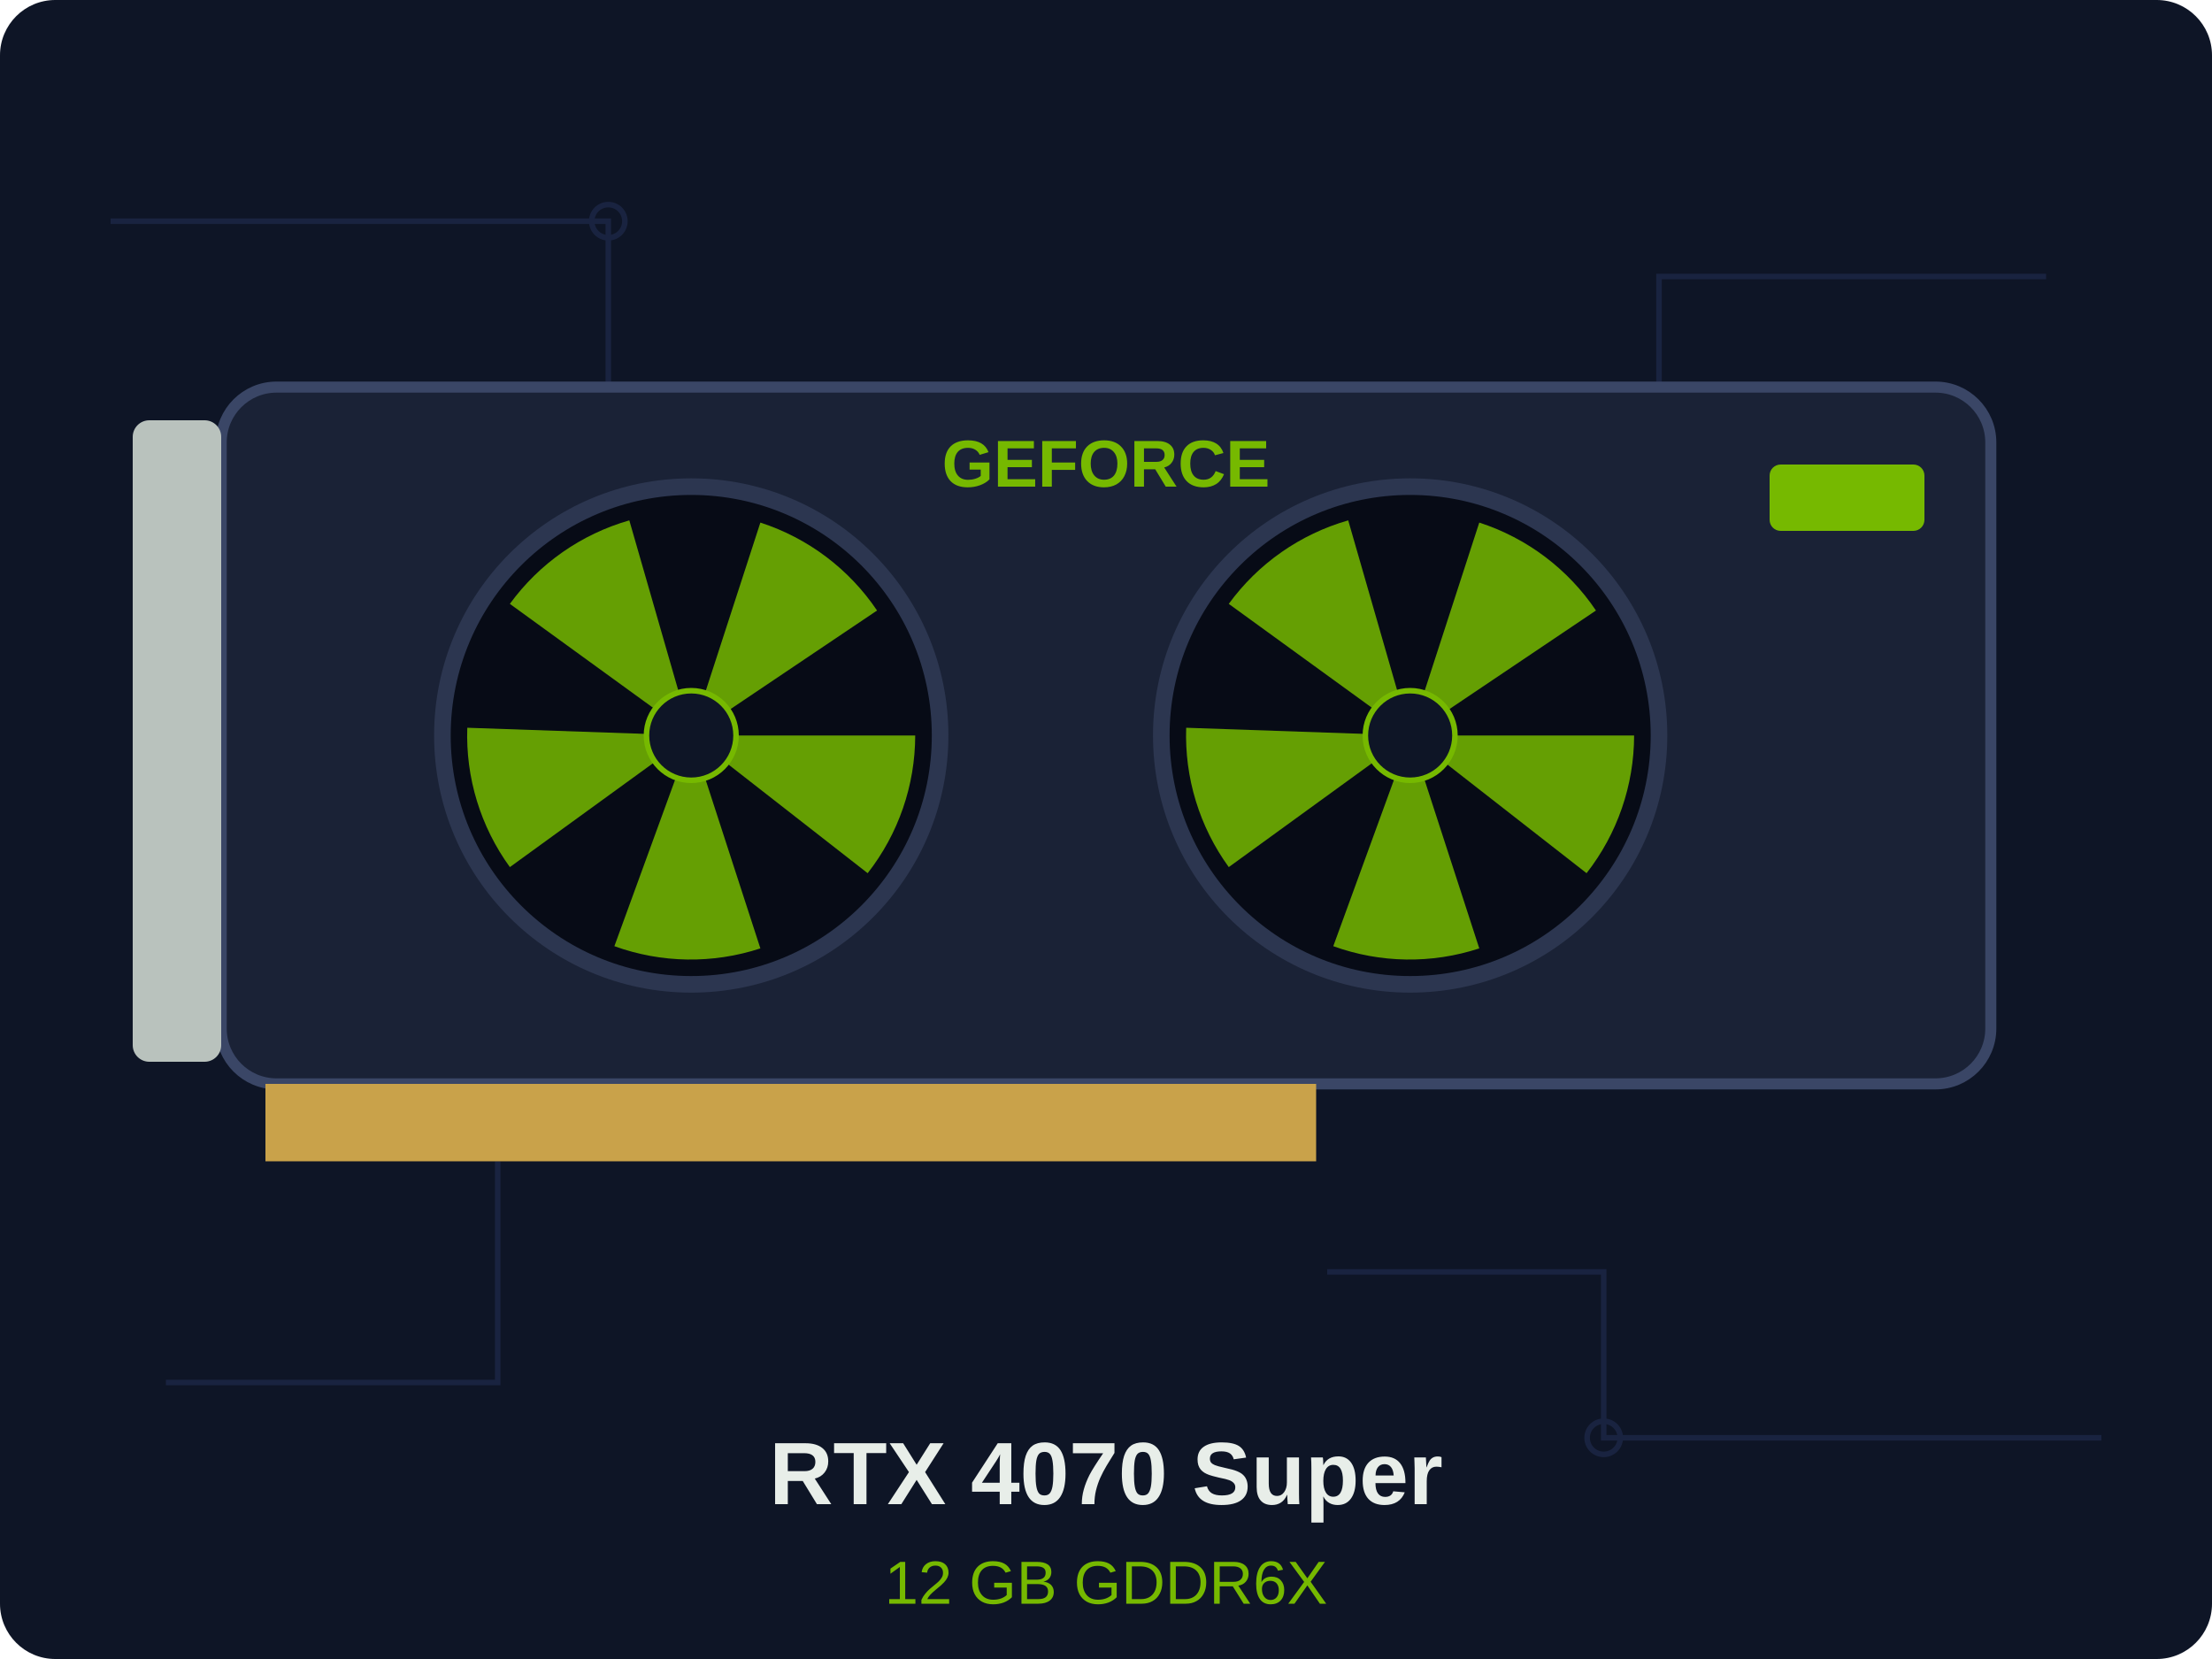
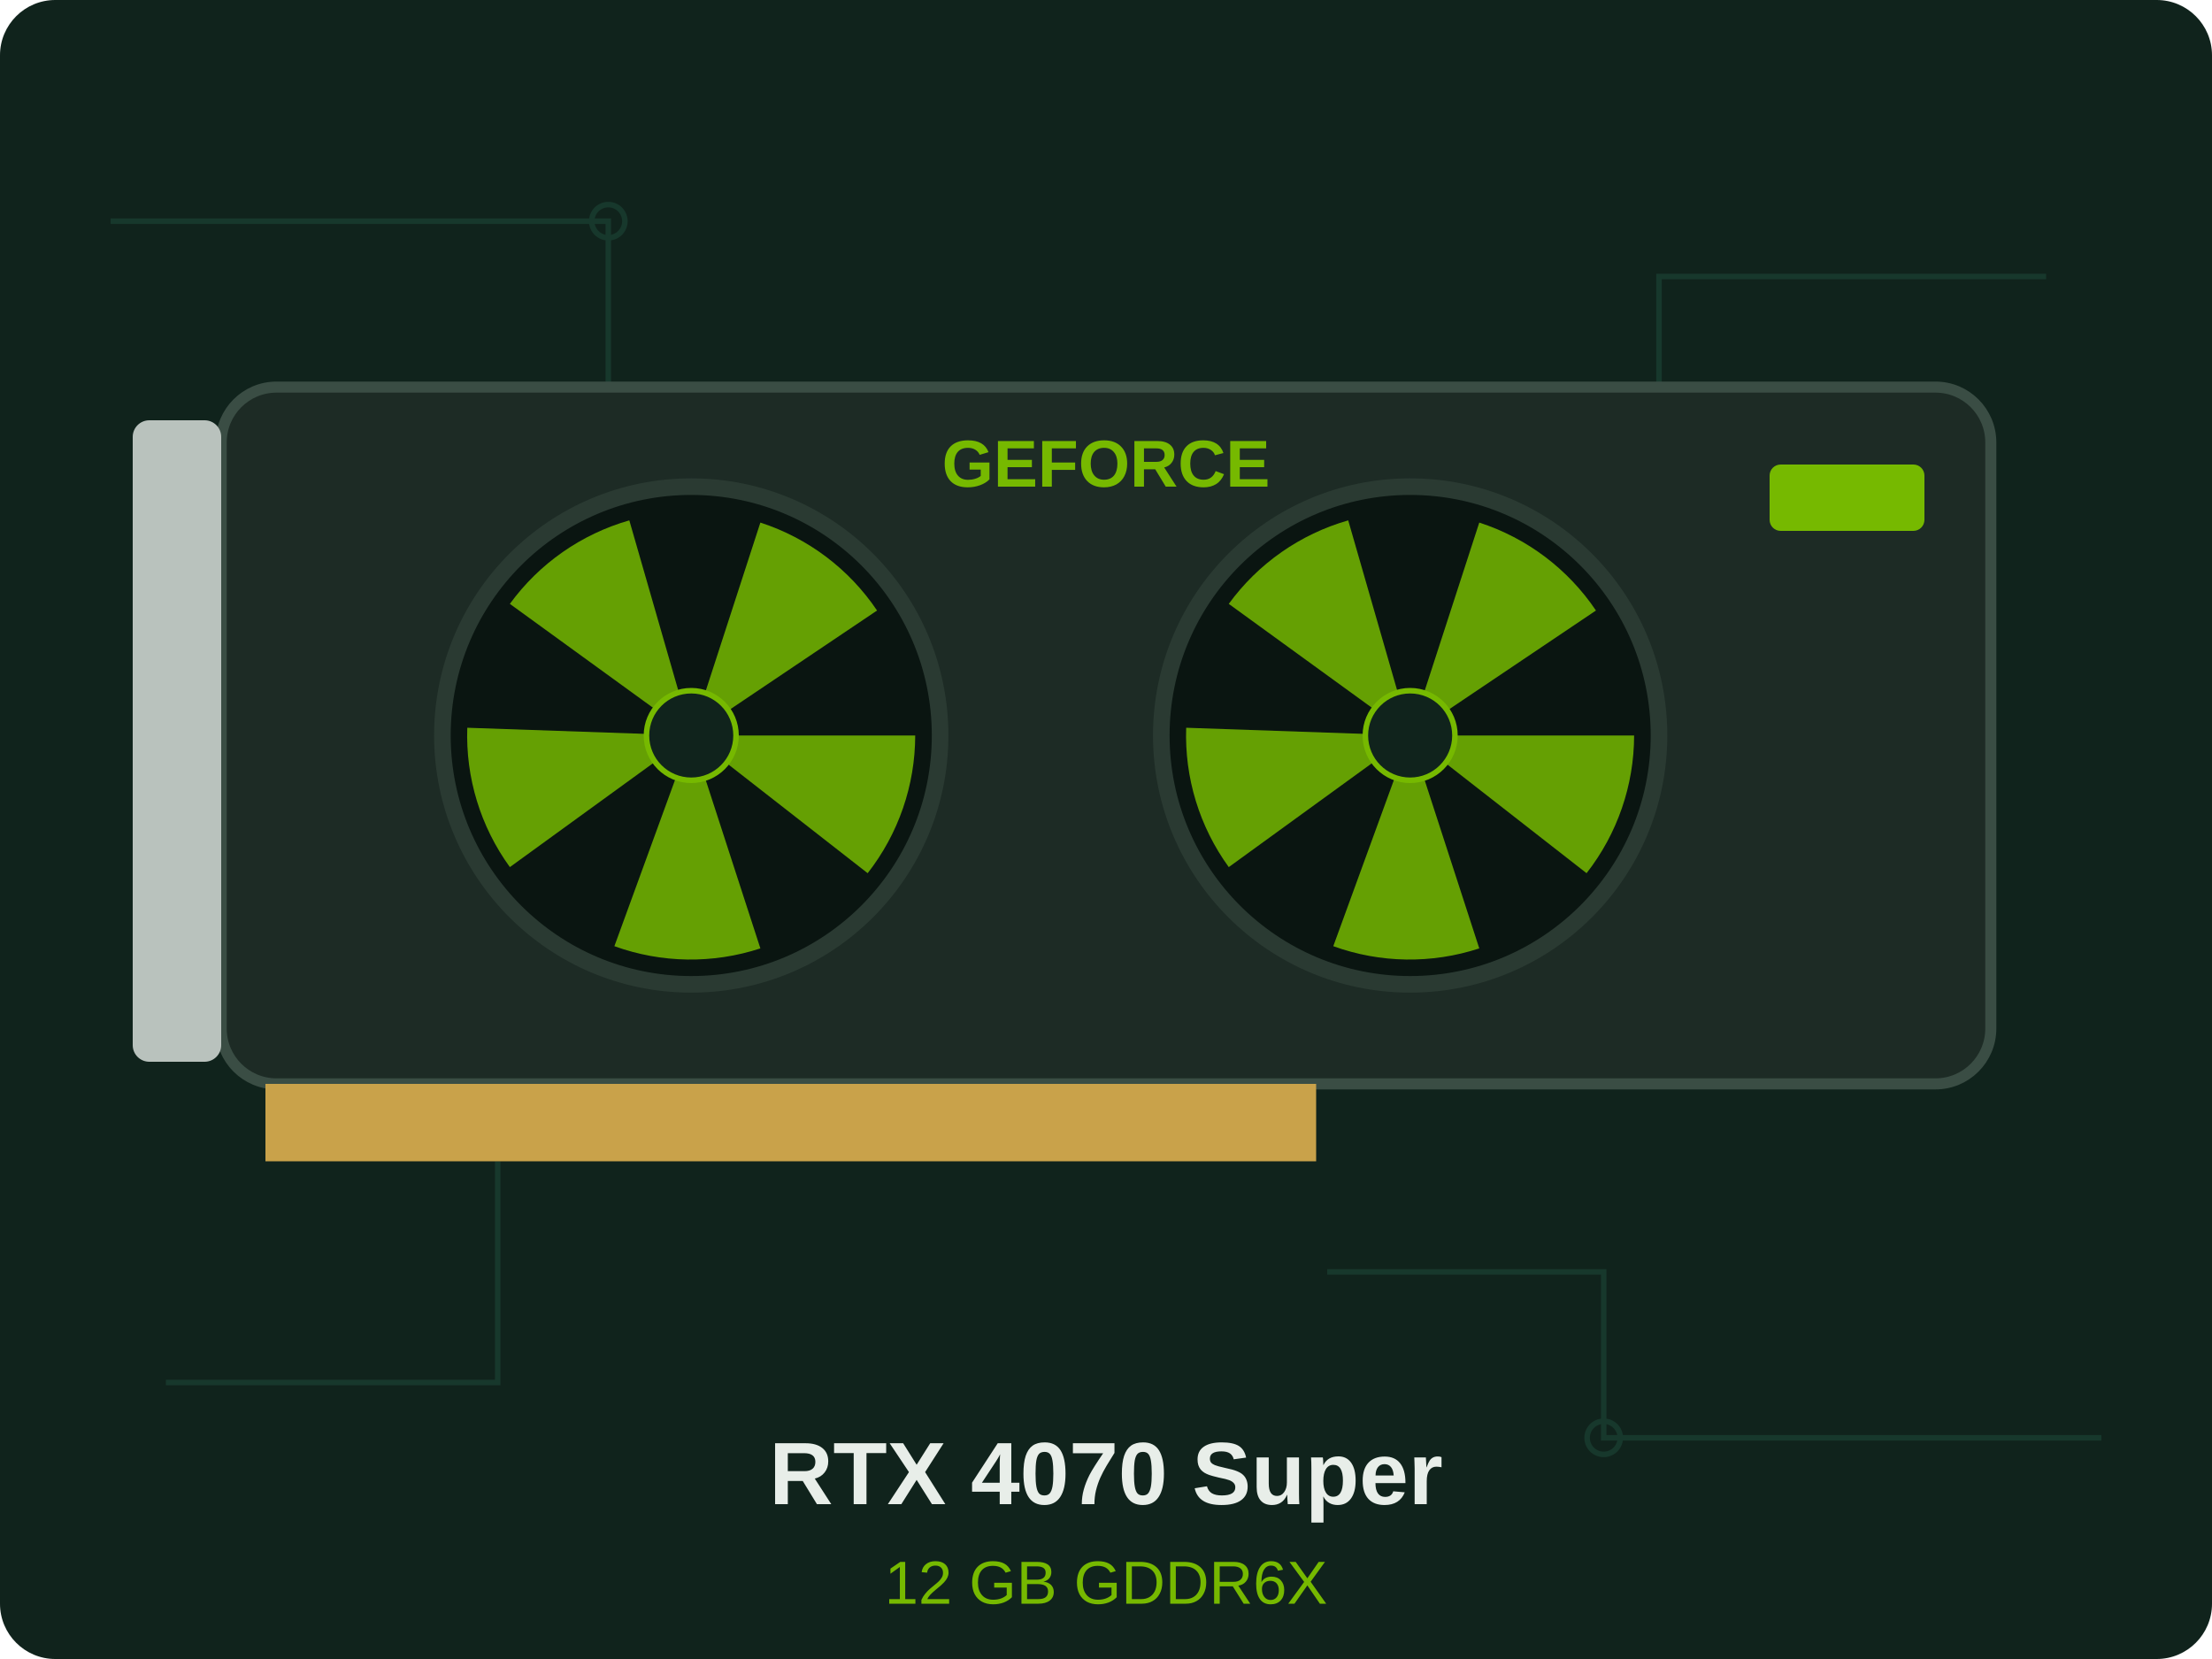
<svg xmlns="http://www.w3.org/2000/svg" viewBox="0 0 400 300" role="img" aria-label="RTX 4070 Super">
-   <rect width="400" height="300" rx="10" fill="#0e1526" />
-   <g opacity=".12" stroke="#6f8cff" fill="none">
+   <rect width="400" height="300" rx="10" fill="#10231c" />
+   <g opacity=".12" stroke="#4fd1a1" fill="none">
    <path d="M20 40h90v30h60M380 260H290v-30h-50M30 250h60v-40M370 50h-70v40" />
    <circle cx="110" cy="40" r="3" />
    <circle cx="290" cy="260" r="3" />
  </g>
-   <rect x="40" y="70" width="320" height="126" rx="10" fill="#1a2236" stroke="#3a4666" stroke-width="2" />
+   <rect x="40" y="70" width="320" height="126" rx="10" fill="#1d2b25" stroke="#3a4d44" stroke-width="2" />
  <rect x="24" y="76" width="16" height="116" rx="3" fill="#b9c2bd" />
-   <circle cx="125" cy="133" r="45" fill="#070b16" stroke="#2c3650" stroke-width="3" />
+   <circle cx="125" cy="133" r="45" fill="#0a1511" stroke="#2a3a32" stroke-width="3" />
  <path d="M125 133 L165.5 133.0 A40.5 40.5 0 0 1 156.9 157.9Z" fill="#76b900" opacity=".85" />
  <path d="M125 133 L137.5 171.5 A40.5 40.5 0 0 1 111.1 171.1Z" fill="#76b900" opacity=".85" />
  <path d="M125 133 L92.2 156.8 A40.5 40.5 0 0 1 84.5 131.6Z" fill="#76b900" opacity=".85" />
  <path d="M125 133 L92.2 109.2 A40.5 40.5 0 0 1 113.8 94.1Z" fill="#76b900" opacity=".85" />
  <path d="M125 133 L137.5 94.5 A40.5 40.5 0 0 1 158.6 110.4Z" fill="#76b900" opacity=".85" />
-   <circle cx="125" cy="133" r="8.1" fill="#0e1526" stroke="#76b900" />
-   <circle cx="255" cy="133" r="45" fill="#070b16" stroke="#2c3650" stroke-width="3" />
+   <circle cx="125" cy="133" r="8.1" fill="#10231c" stroke="#76b900" />
+   <circle cx="255" cy="133" r="45" fill="#0a1511" stroke="#2a3a32" stroke-width="3" />
  <path d="M255 133 L295.5 133.0 A40.5 40.5 0 0 1 286.9 157.9Z" fill="#76b900" opacity=".85" />
  <path d="M255 133 L267.5 171.5 A40.5 40.5 0 0 1 241.1 171.1Z" fill="#76b900" opacity=".85" />
  <path d="M255 133 L222.2 156.8 A40.5 40.5 0 0 1 214.5 131.6Z" fill="#76b900" opacity=".85" />
  <path d="M255 133 L222.2 109.2 A40.5 40.5 0 0 1 243.8 94.1Z" fill="#76b900" opacity=".85" />
  <path d="M255 133 L267.5 94.5 A40.5 40.5 0 0 1 288.6 110.4Z" fill="#76b900" opacity=".85" />
-   <circle cx="255" cy="133" r="8.1" fill="#0e1526" stroke="#76b900" />
+   <circle cx="255" cy="133" r="8.1" fill="#10231c" stroke="#76b900" />
  <rect x="48" y="196" width="190" height="14" fill="#c9a24a" />
  <rect x="320" y="84" width="28" height="12" rx="2" fill="#76b900" />
  <text x="200" y="88" text-anchor="middle" font-family="Segoe UI,Arial" font-size="12" font-weight="700" fill="#76b900">GEFORCE</text>
  <text x="200" y="272" text-anchor="middle" font-family="Segoe UI,Arial,sans-serif" font-size="16" font-weight="700" fill="#e8eee9">RTX 4070 Super</text>
  <text x="200" y="290" text-anchor="middle" font-family="Segoe UI,Arial,sans-serif" font-size="11" fill="#76b900">12 GB GDDR6X</text>
</svg>
